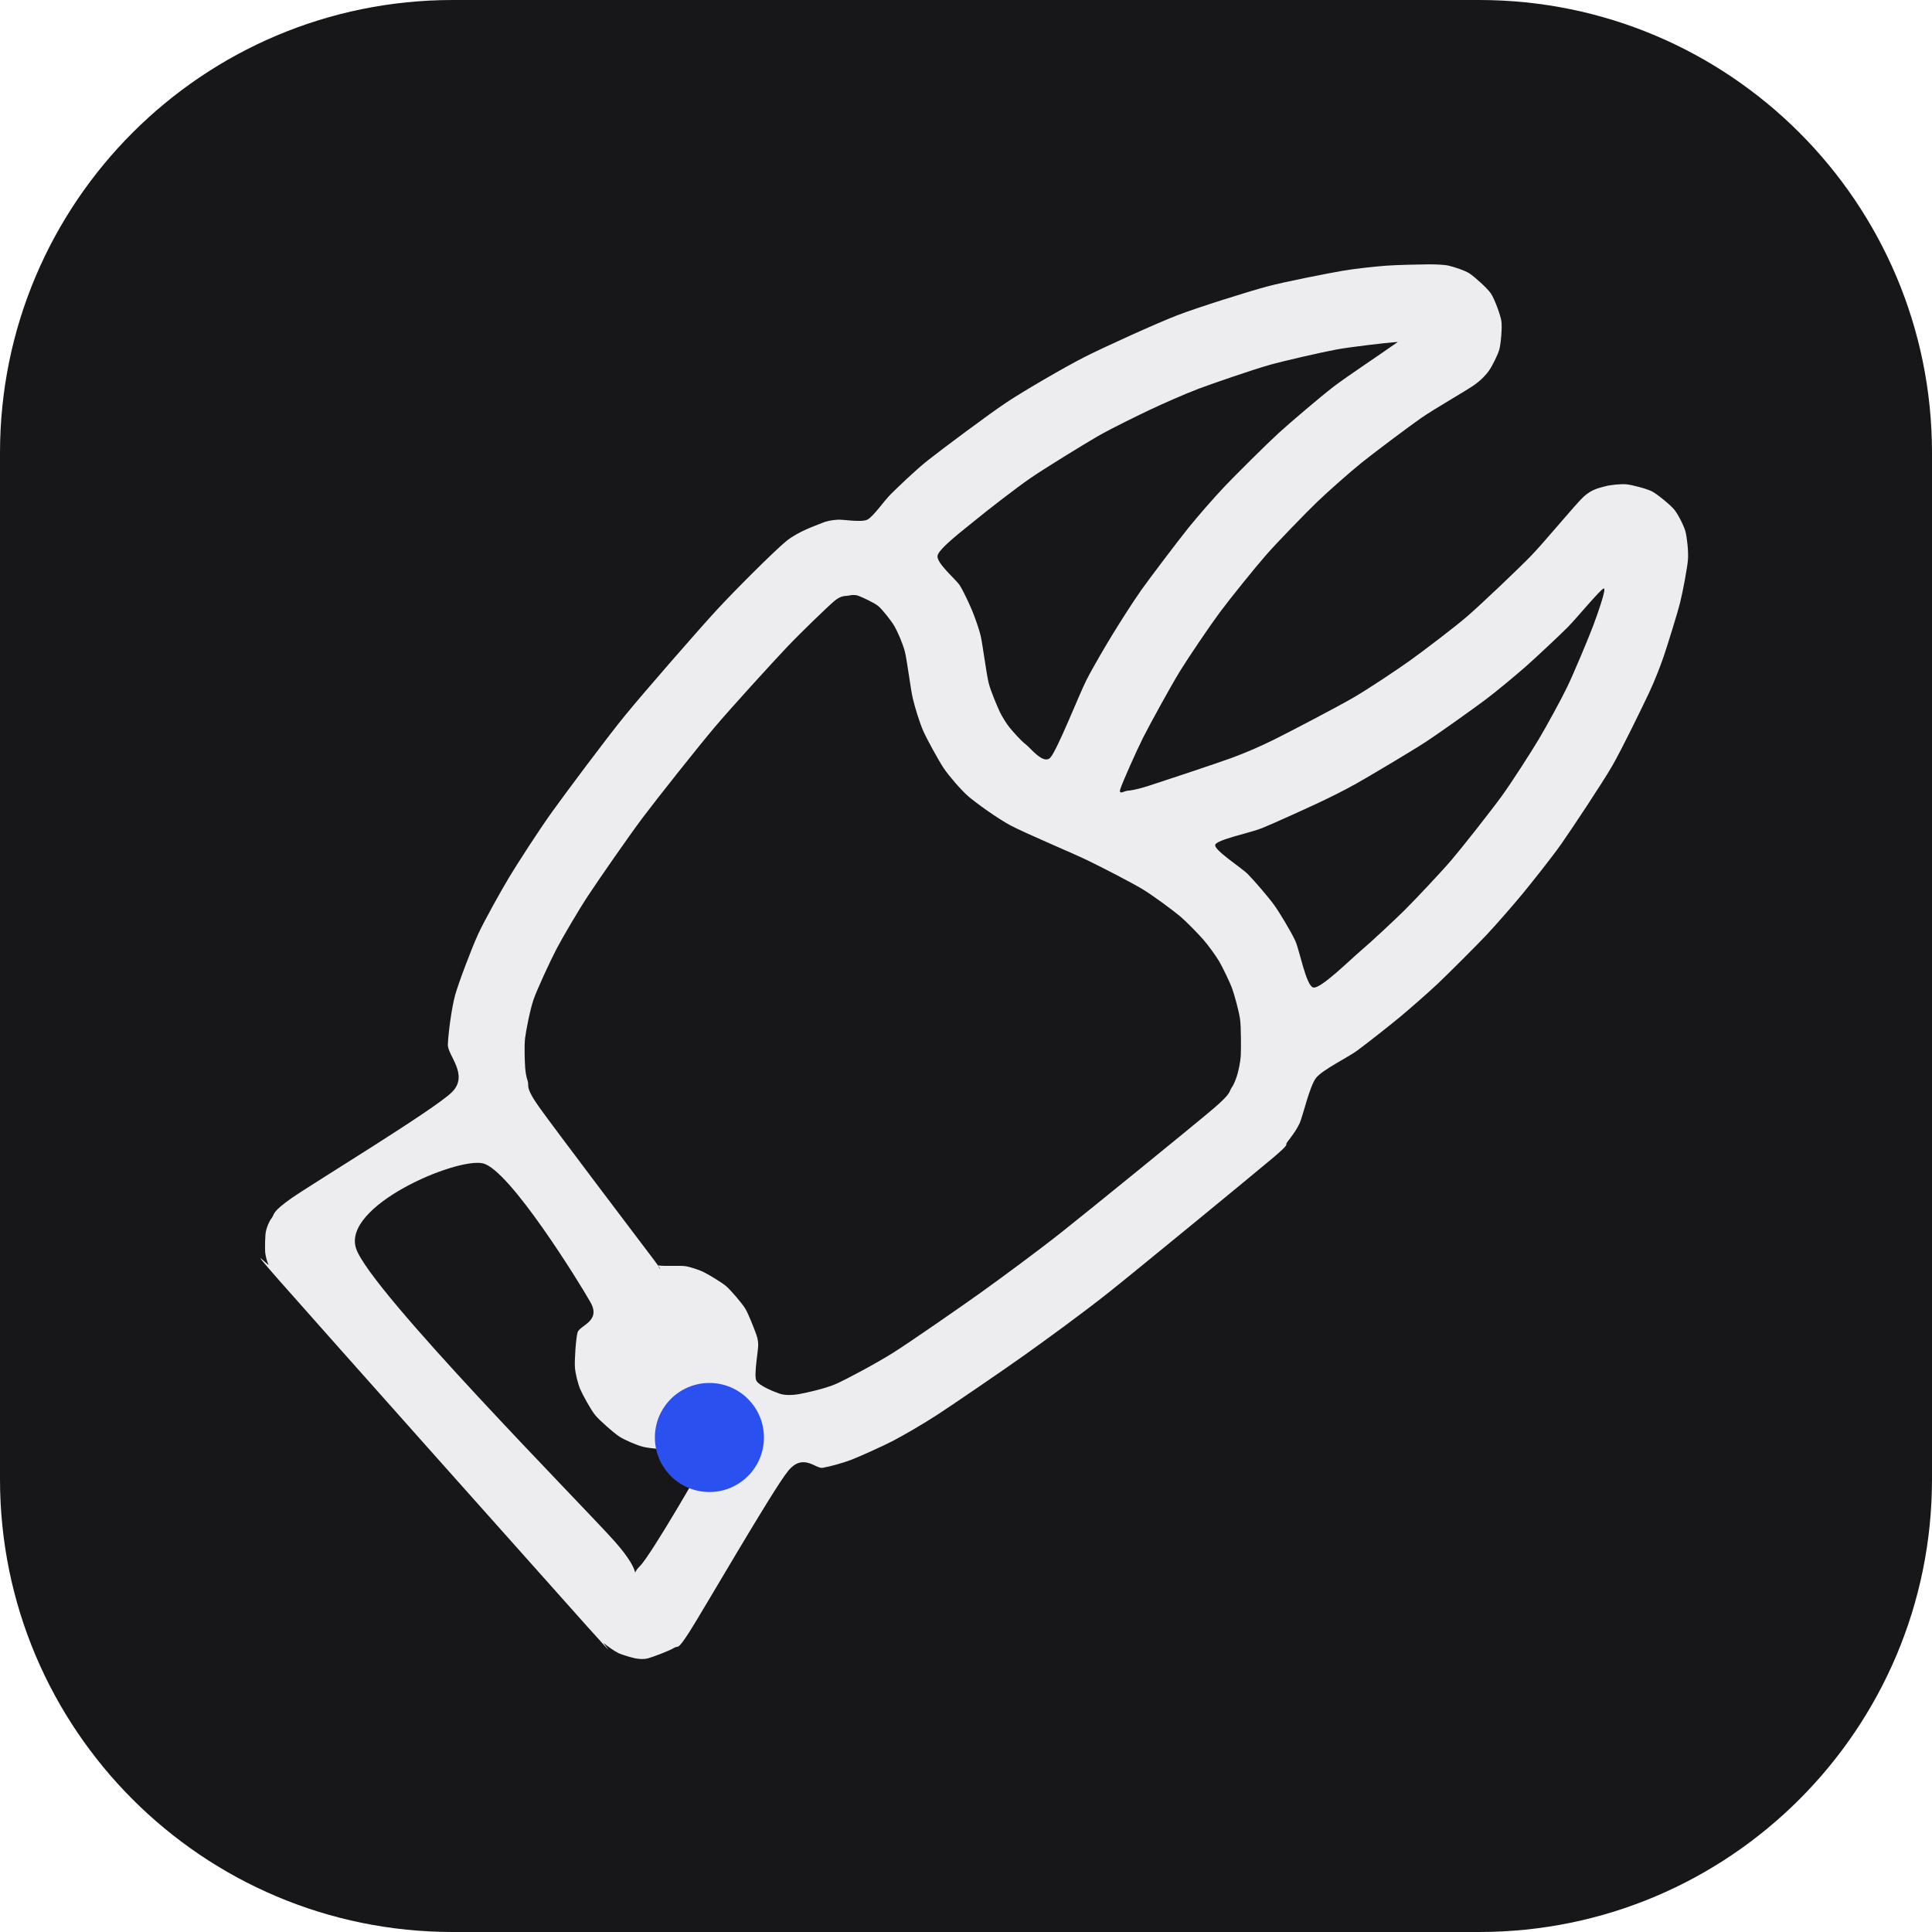
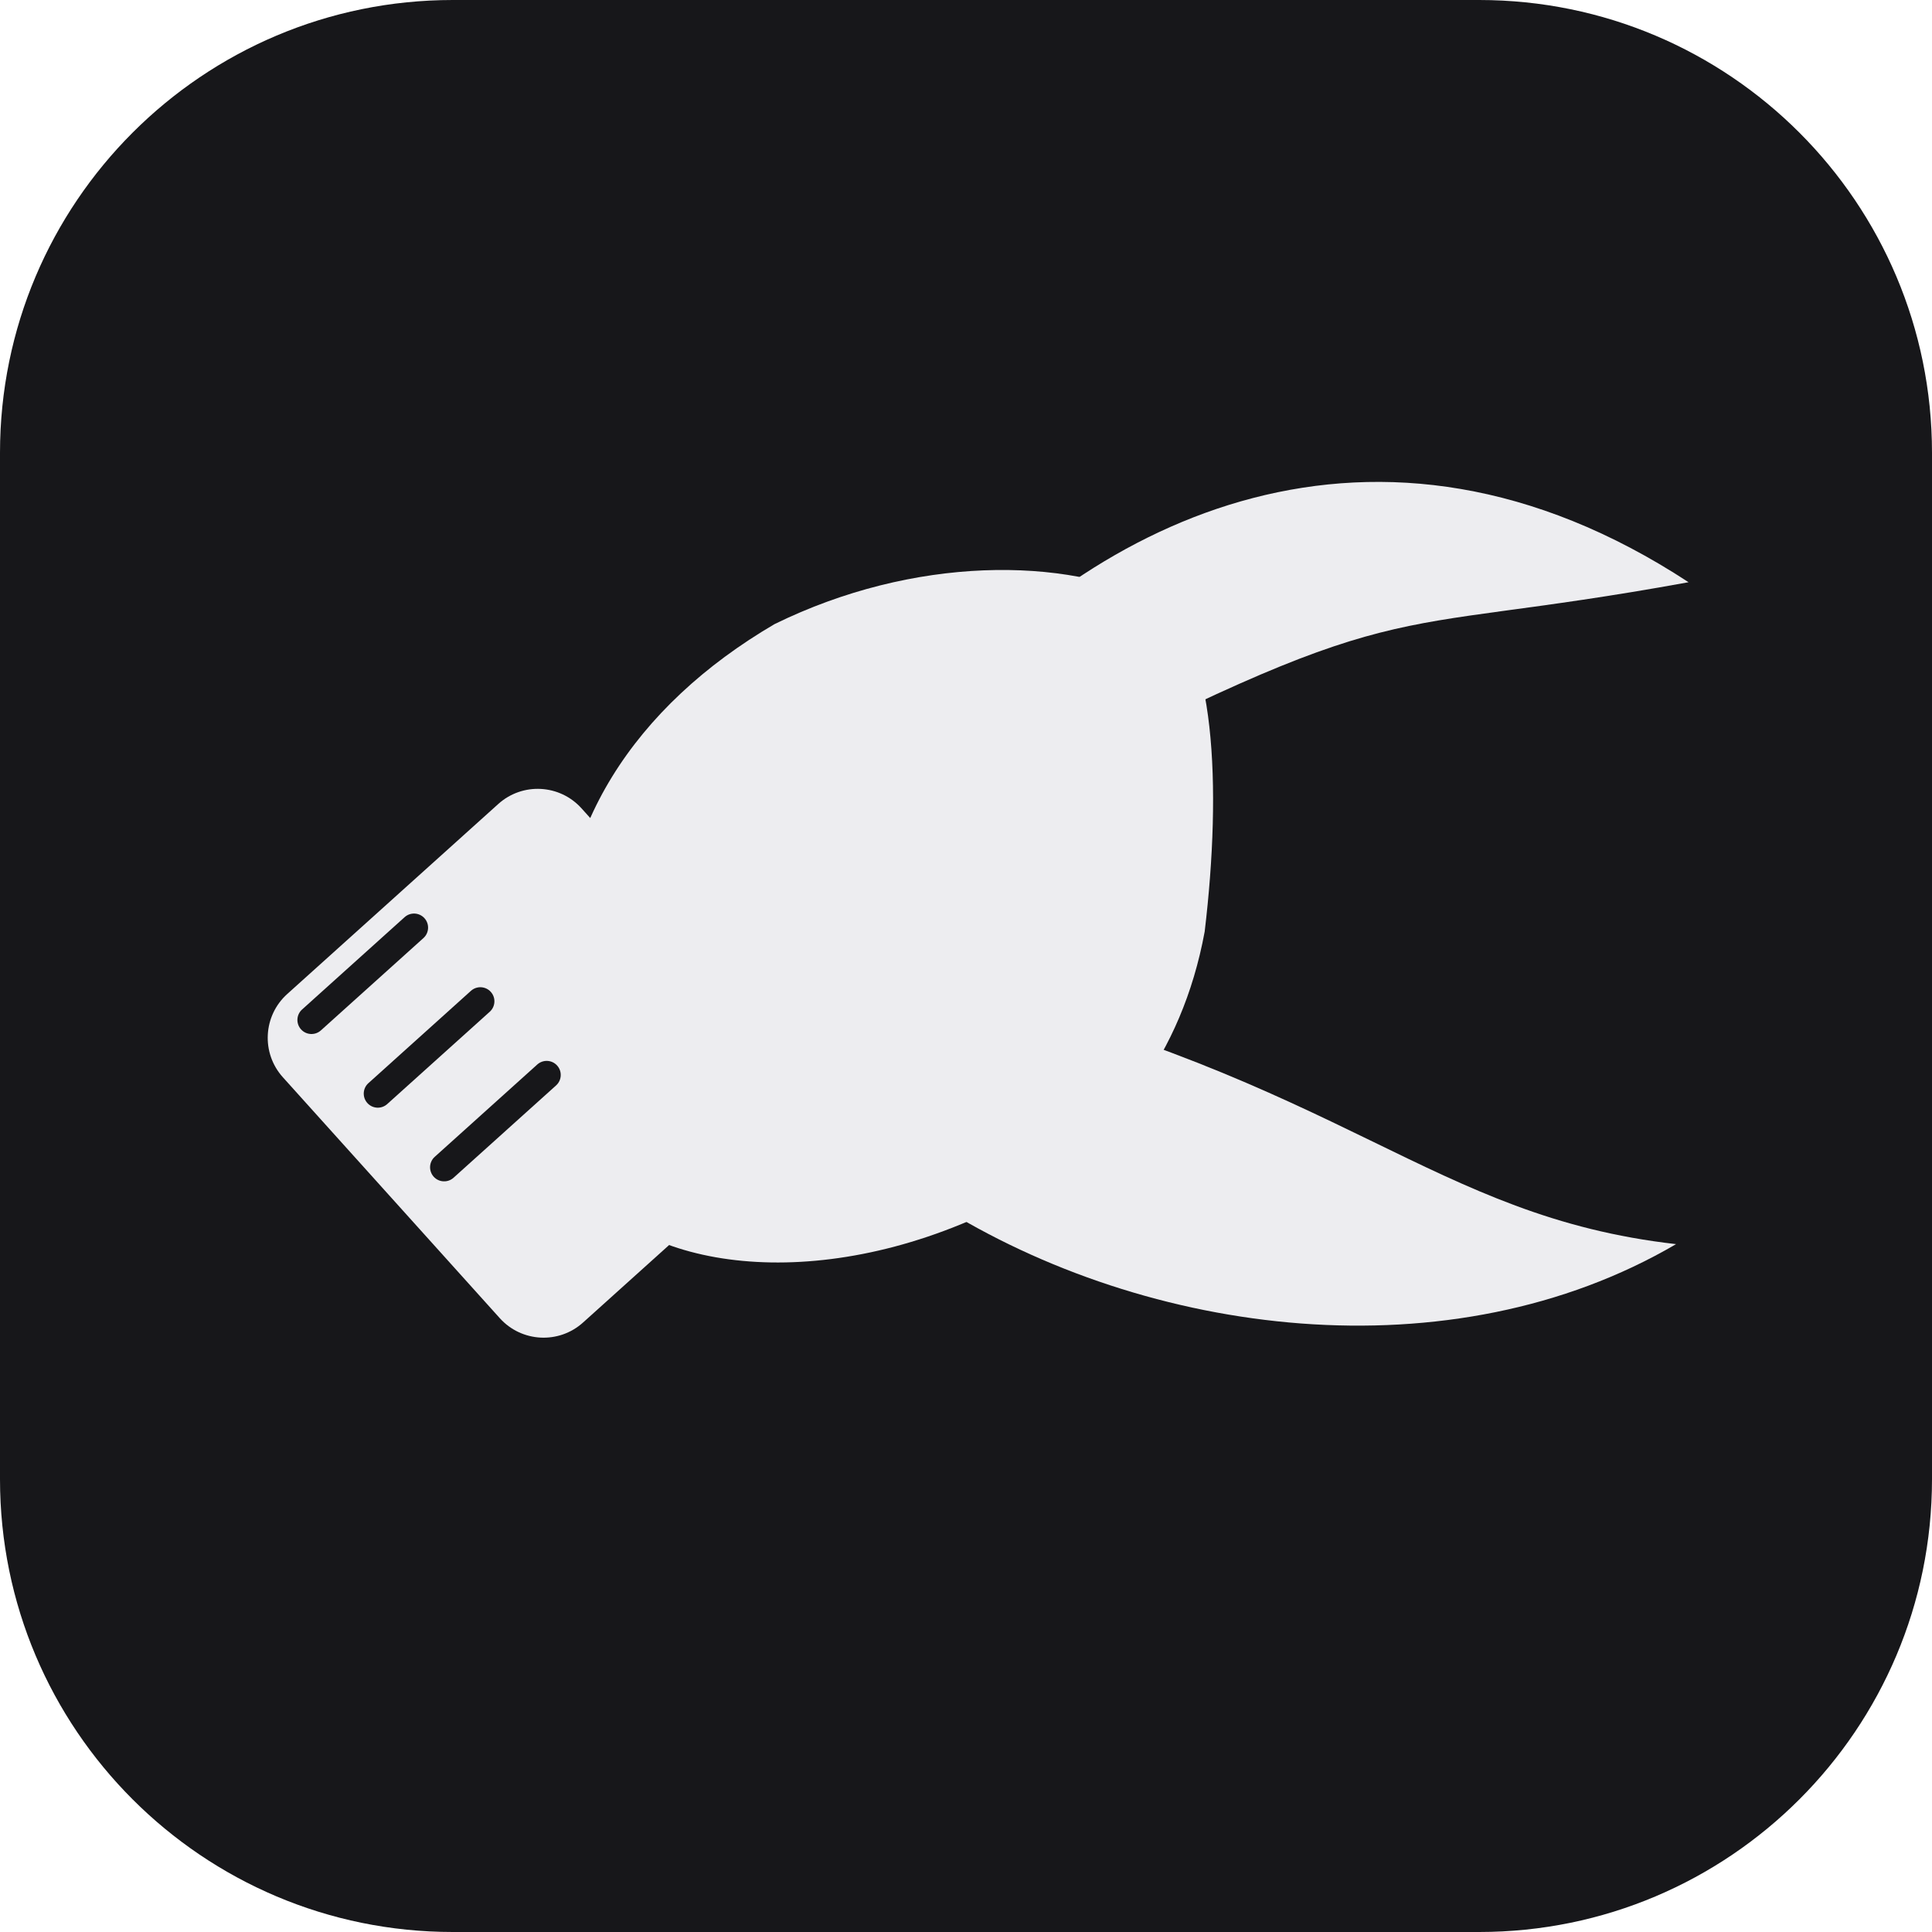
<svg xmlns="http://www.w3.org/2000/svg" width="512" height="512" viewBox="0 0 512 512" role="img" aria-label="SuparClaw">
  <rect width="512" height="512" rx="120" fill="#17171A" />
  <g transform="translate(38.4 38.4) scale(0.425)">
-     <path fill="#EDEDF0" fill-rule="evenodd" d="M313.64 943.72 C310.90 944.45 307.96 944.09 305.88 943.72 C303.80 943.35 297.47 941.51 295.26 940.45 C293.06 939.39 288.49 936.21 286.28 934.33 C284.08 932.45 298.82 949.52 275.87 923.92 C252.92 898.32 106.51 733.94 83.98 708.34 C61.44 682.74 78.06 700.18 77.04 698.14 C76.02 696.09 75.20 692.71 74.99 690.38 C74.79 688.05 74.95 680.13 75.40 677.72 C75.85 675.31 77.24 671.52 79.08 669.15 C80.92 666.78 78.79 665.60 91.53 656.70 C104.27 647.79 180.33 601.62 191.36 590.76 C202.38 579.90 188.66 567.81 188.91 560.95 C189.15 554.09 191.27 538.09 193.40 530.33 C195.52 522.57 203.85 500.73 207.69 492.36 C211.52 483.99 222.06 465.09 227.28 456.43 C232.51 447.78 245.62 427.44 253.82 416.01 C262.03 404.58 287.87 369.88 299.55 355.59 C311.23 341.30 345.36 302.14 356.71 289.85 C368.06 277.56 392.35 253.31 399.78 247.19 C407.21 241.06 418.56 237.27 422.24 235.76 C425.91 234.25 428.85 233.96 432.04 233.71 C435.22 233.47 446.65 235.51 450.41 233.71 C454.17 231.92 460.82 222.00 465.11 217.79 C469.40 213.59 480.13 203.09 488.38 196.56 C496.63 190.03 526.76 167.49 537.78 160.22 C548.81 152.96 573.55 138.58 585.55 132.46 C597.56 126.34 630.63 111.31 643.53 106.33 C656.43 101.35 687.79 91.51 699.46 88.37 C711.14 85.22 737.96 80.04 746.42 78.57 C754.87 77.10 768.05 75.75 774.18 75.30 C780.30 74.85 795.90 74.48 800.31 74.48 C804.72 74.48 810.07 74.65 812.97 75.30 C815.86 75.95 823.05 78.24 826.03 80.20 C829.01 82.16 837.05 89.31 839.30 92.65 C841.55 96.00 845.22 105.88 845.83 109.80 C846.44 113.72 845.51 123.85 844.61 127.36 C843.71 130.87 839.91 138.26 838.07 140.83 C836.24 143.40 833.22 146.71 828.48 150.02 C823.74 153.32 804.15 164.55 796.23 170.02 C788.31 175.49 766.05 192.23 758.66 198.19 C751.27 204.16 737.64 216.20 730.90 222.69 C724.16 229.18 706.12 247.76 699.26 255.56 C692.40 263.36 676.39 283.24 670.27 291.49 C664.15 299.73 650.80 319.41 645.37 328.23 C639.94 337.05 626.71 361.14 622.50 369.47 C618.30 377.80 609.35 397.97 608.21 401.72 C607.07 405.48 610.58 402.95 612.50 402.74 C614.42 402.54 617.81 402.21 625.16 399.89 C632.50 397.56 668.47 385.60 677.42 382.33 C686.36 379.06 695.34 375.14 703.95 370.90 C712.57 366.65 743.72 350.36 753.36 344.77 C762.99 339.17 780.79 327.29 788.88 321.50 C796.96 315.70 816.27 301.12 824.81 293.73 C833.34 286.34 856.00 264.79 864.20 256.37 C872.41 247.96 891.80 224.37 897.07 219.42 C902.34 214.48 907.48 213.79 910.54 212.89 C913.61 211.99 920.67 211.30 924.02 211.67 C927.37 212.03 936.59 214.36 939.94 216.16 C943.29 217.96 951.29 224.57 953.62 227.39 C955.95 230.20 959.58 237.35 960.56 240.86 C961.54 244.37 962.56 253.35 962.19 258.42 C961.83 263.48 959.01 278.50 957.29 285.36 C955.58 292.22 949.29 312.39 947.09 318.84 C944.88 325.29 941.37 334.36 937.70 342.11 C934.02 349.87 921.00 376.82 914.83 387.43 C908.67 398.05 889.68 426.63 883.39 435.61 C877.11 444.59 864.61 460.15 859.31 466.64 C854.00 473.13 842.44 486.40 836.44 492.77 C830.44 499.14 812.56 516.98 806.43 522.78 C800.31 528.58 788.10 539.23 782.34 544.01 C776.59 548.79 761.69 560.54 755.81 564.83 C749.93 569.12 734.33 576.67 730.29 581.78 C726.25 586.88 722.12 605.42 720.08 609.95 C718.04 614.48 714.28 619.26 712.32 621.79 C710.36 624.32 715.35 621.58 702.73 632.20 C690.11 642.81 618.54 701.61 601.07 715.49 C583.59 729.37 560.52 746.03 548.40 754.68 C536.27 763.34 503.41 785.79 494.10 791.84 C484.79 797.88 472.46 804.98 466.33 808.17 C460.21 811.35 445.14 818.13 440.20 820.01 C435.26 821.89 427.10 824.13 422.65 824.91 C418.20 825.68 410.44 815.35 401.01 826.95 C391.58 838.54 347.61 914.69 339.56 927.18 C331.52 939.68 332.91 935.31 329.97 937.19 C327.03 939.06 316.37 942.98 313.64 943.72 Z M564.53 382.13 C568.81 377.63 582.57 342.64 586.98 333.95 C591.39 325.25 599.43 311.74 603.31 305.37 C607.19 299.00 615.93 285.16 621.28 277.61 C626.63 270.05 644.75 246.17 650.67 238.82 C656.59 231.47 667.17 219.38 673.54 212.69 C679.91 205.99 699.14 186.84 706.81 179.82 C714.49 172.80 733.11 157.00 741.11 150.83 C749.11 144.67 773.20 128.66 777.44 125.52 C781.69 122.38 782.55 122.83 778.67 123.07 C774.79 123.32 751.97 125.93 743.15 127.56 C734.33 129.19 710.45 134.58 700.69 137.36 C690.93 140.14 665.37 148.91 657.00 152.06 C648.63 155.20 633.85 161.78 626.79 165.12 C619.73 168.47 602.94 176.64 594.53 181.45 C586.12 186.27 561.14 201.66 552.48 207.58 C543.83 213.50 524.80 228.24 518.19 233.71 C511.57 239.19 495.44 251.31 494.30 255.97 C493.16 260.62 505.73 270.83 508.18 274.75 C510.63 278.67 514.47 287.08 515.94 290.67 C517.41 294.26 520.10 301.49 521.25 306.59 C522.39 311.70 524.80 330.27 526.15 335.58 C527.49 340.89 531.62 350.40 533.09 353.55 C534.56 356.69 537.37 361.06 539.21 363.34 C541.05 365.63 546.36 371.63 549.21 373.76 C552.07 375.88 560.24 386.62 564.53 382.13 Z M728.66 525.43 C733.27 526.21 751.36 508.28 757.85 502.77 C764.34 497.26 779.36 483.30 785.81 476.85 C792.27 470.40 807.94 453.86 814.80 445.82 C821.66 437.77 840.08 414.34 846.24 405.81 C852.41 397.27 864.49 378.41 869.10 370.69 C873.72 362.98 883.23 345.62 887.07 337.62 C890.91 329.62 900.42 306.96 902.99 300.06 C905.56 293.16 911.52 276.50 909.73 276.58 C907.93 276.67 892.58 295.37 887.07 300.88 C881.56 306.39 866.94 320.07 861.14 325.17 C855.35 330.27 842.97 340.64 835.83 345.99 C828.68 351.34 807.37 366.61 798.27 372.53 C789.16 378.45 762.91 394.01 755.40 398.25 C747.89 402.50 738.78 406.95 732.13 410.09 C725.47 413.24 703.95 423.04 696.60 426.02 C689.26 429.00 668.39 433.16 667.41 436.43 C666.43 439.69 683.66 450.55 687.83 454.80 C691.99 459.05 700.81 469.33 704.16 473.99 C707.51 478.64 714.45 490.20 717.22 496.04 C720.00 501.87 724.04 524.66 728.66 525.43 Z M407.75 778.98 C411.66 778.28 424.12 775.59 430.81 772.65 C437.51 769.71 456.45 759.54 466.74 753.05 C477.03 746.56 509.57 724.02 521.45 715.49 C533.33 706.95 555.30 690.87 571.67 677.93 C588.04 664.98 653.98 611.38 665.98 601.17 C677.99 590.96 675.86 590.39 677.62 587.90 C679.38 585.41 680.64 581.61 681.29 579.33 C681.95 577.04 683.13 571.73 683.34 567.89 C683.54 564.06 683.54 550.17 682.93 545.44 C682.31 540.70 679.50 530.37 678.03 526.25 C676.56 522.13 671.90 512.57 669.86 509.10 C667.82 505.63 662.88 498.85 660.06 495.63 C657.25 492.40 649.49 484.32 645.16 480.73 C640.83 477.13 628.42 467.91 621.89 463.99 C615.36 460.07 596.90 450.51 587.59 446.02 C578.28 441.53 548.19 428.87 539.82 424.38 C531.45 419.89 518.39 410.42 513.69 406.42 C509.00 402.42 501.61 393.72 498.38 389.07 C495.16 384.41 487.52 370.37 485.32 365.39 C483.11 360.40 480.09 350.57 478.79 344.97 C477.48 339.38 475.19 321.09 473.89 315.98 C472.58 310.88 469.23 303.29 467.35 300.06 C465.48 296.84 459.92 289.77 457.35 287.61 C454.78 285.44 446.82 281.81 444.69 281.08 C442.57 280.34 440.24 280.71 438.57 281.08 C436.90 281.44 434.32 280.71 430.00 284.34 C425.67 287.98 408.89 304.18 400.40 313.13 C391.90 322.07 365.24 351.30 355.08 363.34 C344.91 375.39 319.52 407.40 310.57 419.28 C301.63 431.16 282.40 458.96 276.28 468.27 C270.15 477.58 260.52 494.04 256.68 501.34 C252.84 508.65 244.60 526.49 242.39 532.78 C240.19 539.07 237.70 552.09 237.08 556.87 C236.47 561.65 236.88 571.77 237.08 574.83 C237.29 577.90 237.74 581.00 238.72 583.82 C239.70 586.63 236.76 587.16 245.66 599.74 C254.56 612.31 308.61 683.64 317.11 694.87 C325.60 706.10 318.33 698.26 320.58 698.75 C322.82 699.24 333.76 698.71 336.91 699.16 C340.05 699.61 345.44 701.40 348.34 702.83 C351.24 704.26 359.69 709.24 362.63 711.81 C365.57 714.39 372.22 722.22 374.27 725.49 C376.31 728.76 379.86 738.03 380.80 740.60 C381.74 743.17 382.39 744.97 382.43 748.35 C382.47 751.74 379.66 766.97 381.21 770.40 C382.76 773.83 393.09 777.79 396.11 778.77 C399.13 779.75 403.83 779.67 407.75 778.98 Z M308.53 886.35 C315.55 879.62 349.93 819.72 354.67 810.82 C359.40 801.92 353.12 807.47 350.38 807.76 C347.65 808.05 334.87 813.03 330.38 813.48 C325.88 813.92 314.70 812.78 310.78 811.84 C306.86 810.90 299.06 807.56 295.67 805.31 C292.28 803.06 283.50 795.39 280.77 792.04 C278.03 788.69 272.81 779.14 271.38 775.71 C269.95 772.28 268.32 765.79 268.11 761.83 C267.91 757.87 268.64 745.13 269.75 740.60 C270.85 736.07 284.61 733.78 277.91 721.82 C271.22 709.85 227.33 638.85 210.75 635.06 C194.17 631.26 122.48 661.68 131.75 688.34 C141.01 715.00 272.56 847.98 292.61 870.43 C312.66 892.89 301.51 893.09 308.53 886.35 Z" />
-     <circle cx="352" cy="806" r="34" fill="#2B50F0" />
+     <g transform="translate(539.03 528.87) scale(0.83531)">
+       <g transform="rotate(-8 -80 0)">
+         <g transform="rotate(-34 -330 40)">
+           <rect x="-486" y="-160" width="300" height="330" rx="44" fill="#EDEDF0" />
+           <g fill="#17171A">
+             <rect x="-452" y="-144" width="124" height="21" rx="10.5" />
+             <rect x="-452" y="-70" width="124" height="21" rx="10.5" />
+             <rect x="-452" y="4" width="124" height="21" rx="10.5" />
+           </g>
+         </g>
+         <path d="M -330 -46 C -322 -156 -248 -240 -136 -286 C -26 -322 86 -306 150 -262 C 188 -228 178 -120 150 -14 C 120 76 60 130 -8 160 C -150 216 -284 186 -330 118 Z" fill="#EDEDF0" />
+         <path d="M 544 -222 C 334 -406 110 -330 -30 -206 L -8 -169 L 14 -132 C 344 -248 298 -212 544 -222 Z" fill="#EDEDF0" />
+         <path d="M 466 266 C 288 220 240 112 -42 0 L -59 80 L -76 160 C 66 280 286 340 466 266 Z" fill="#EDEDF0" />
+       </g>
+     </g>
  </g>
</svg>
